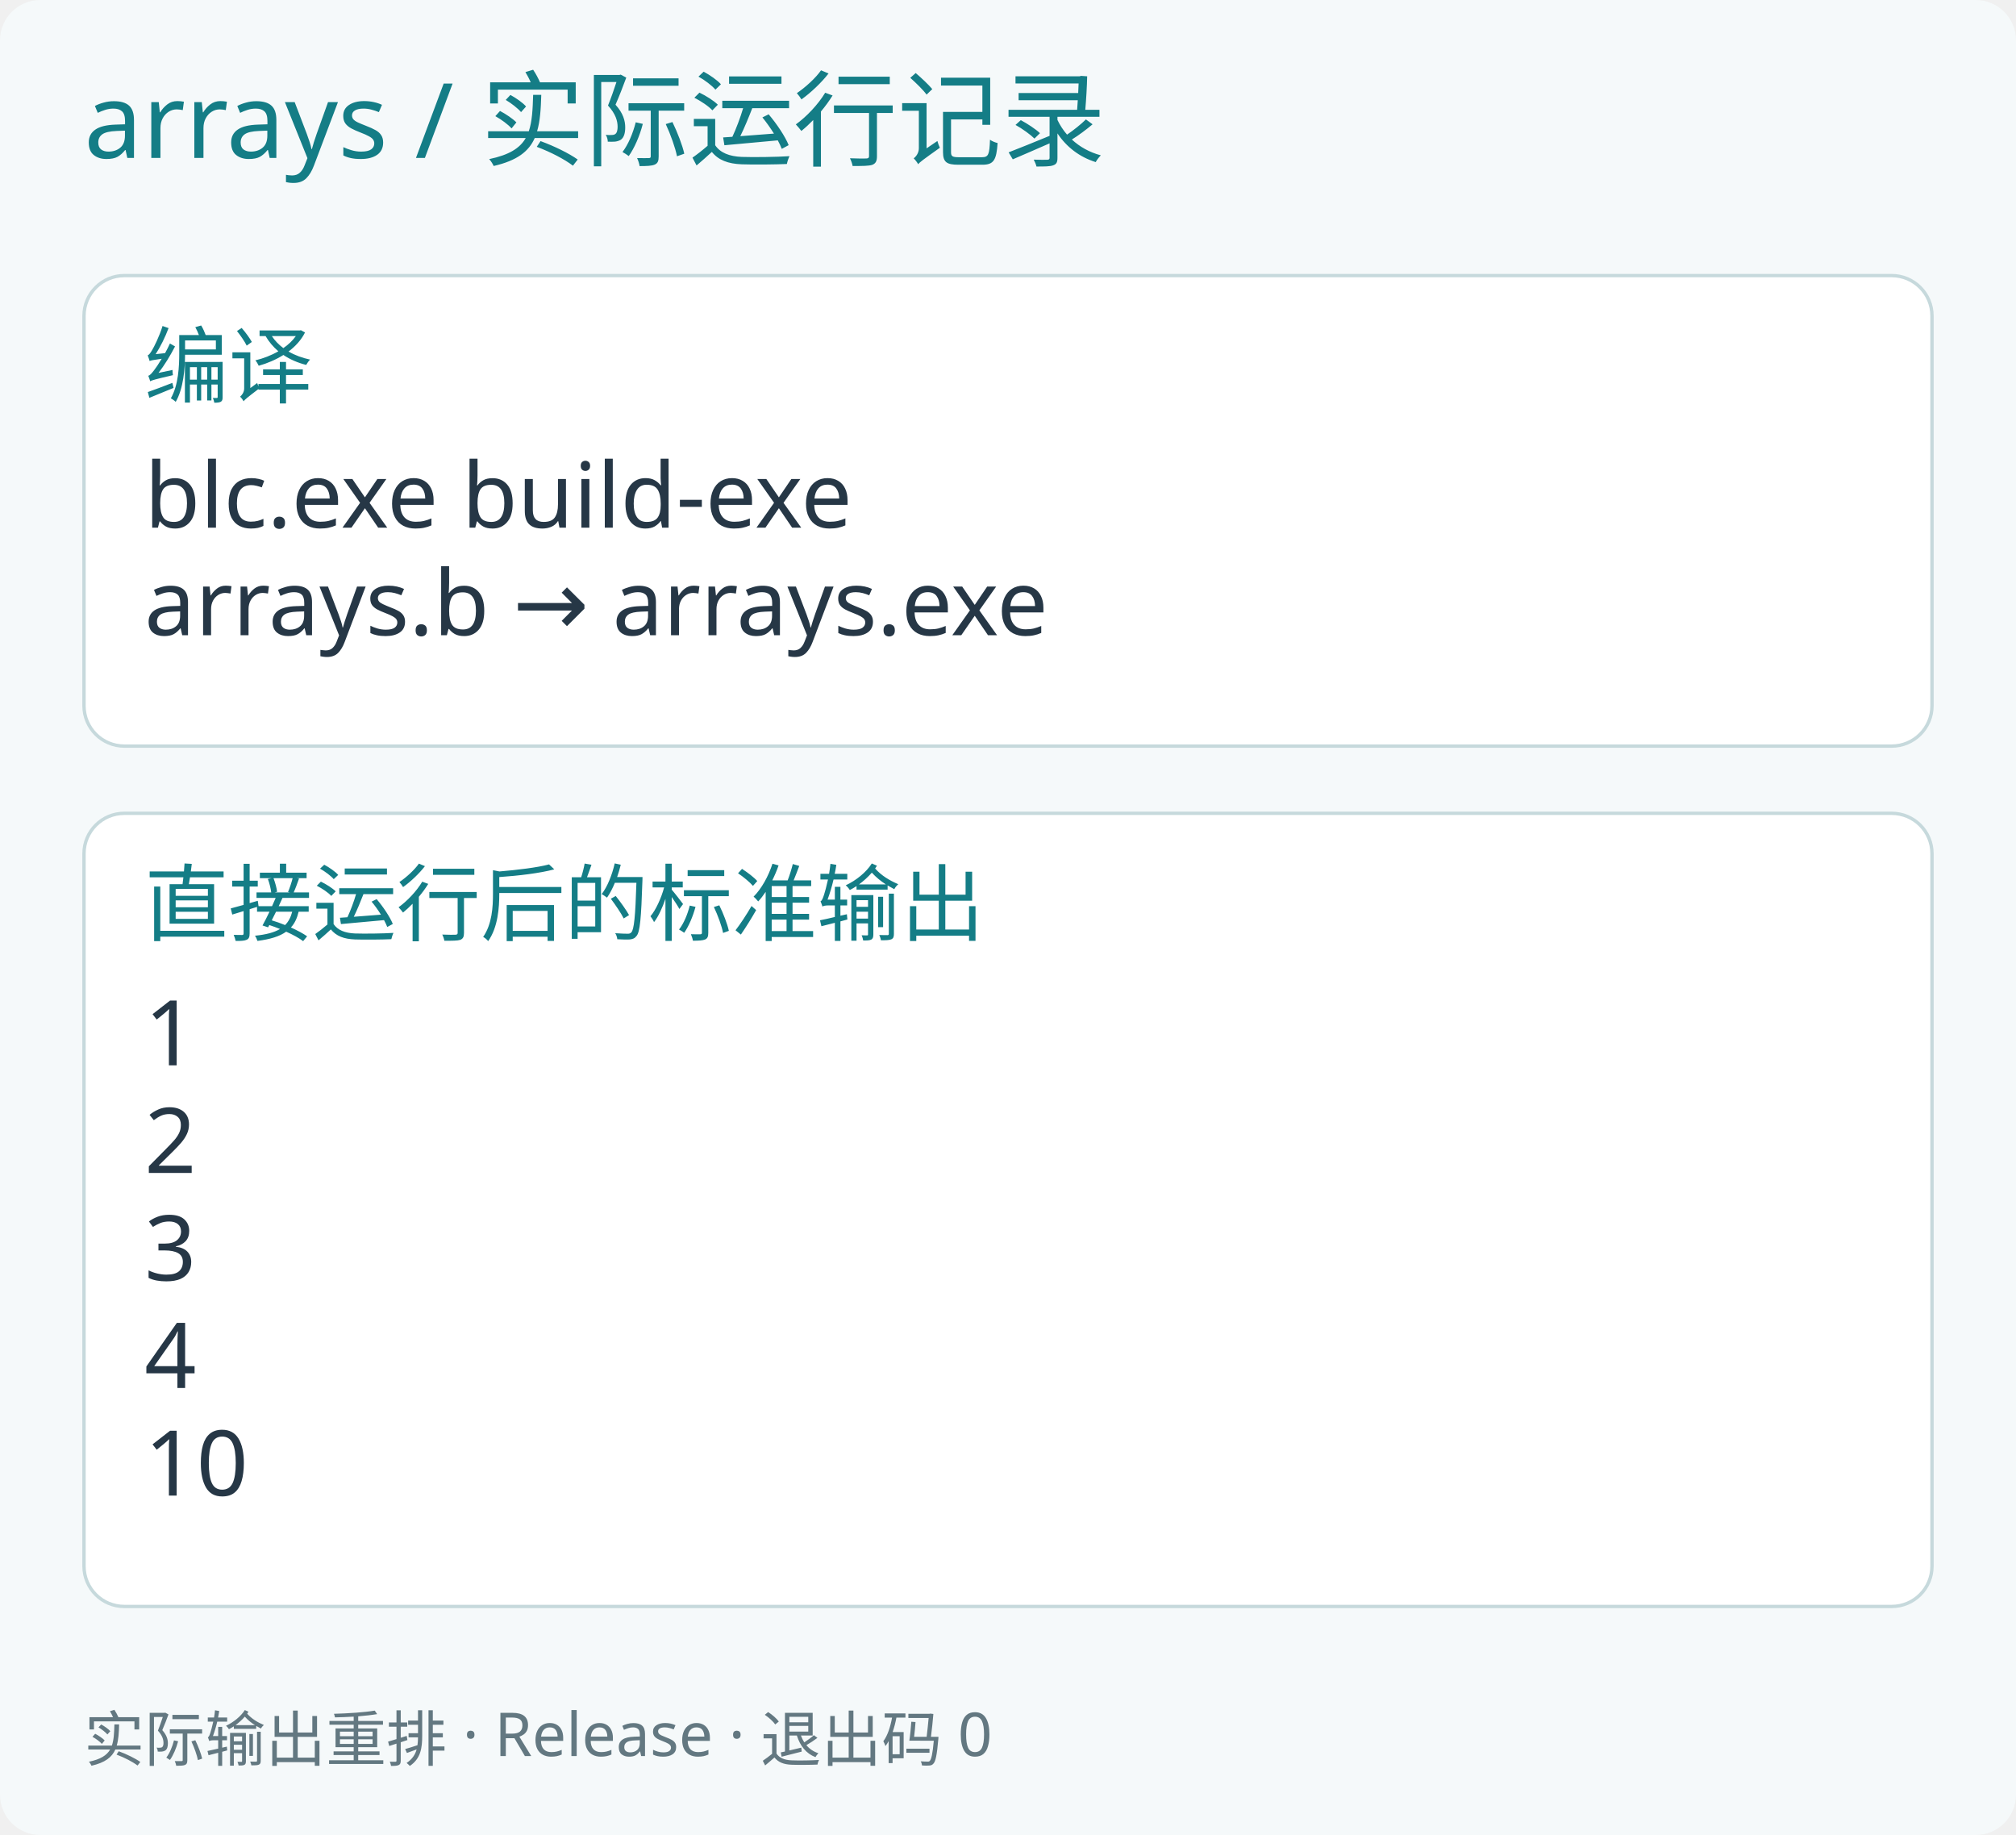
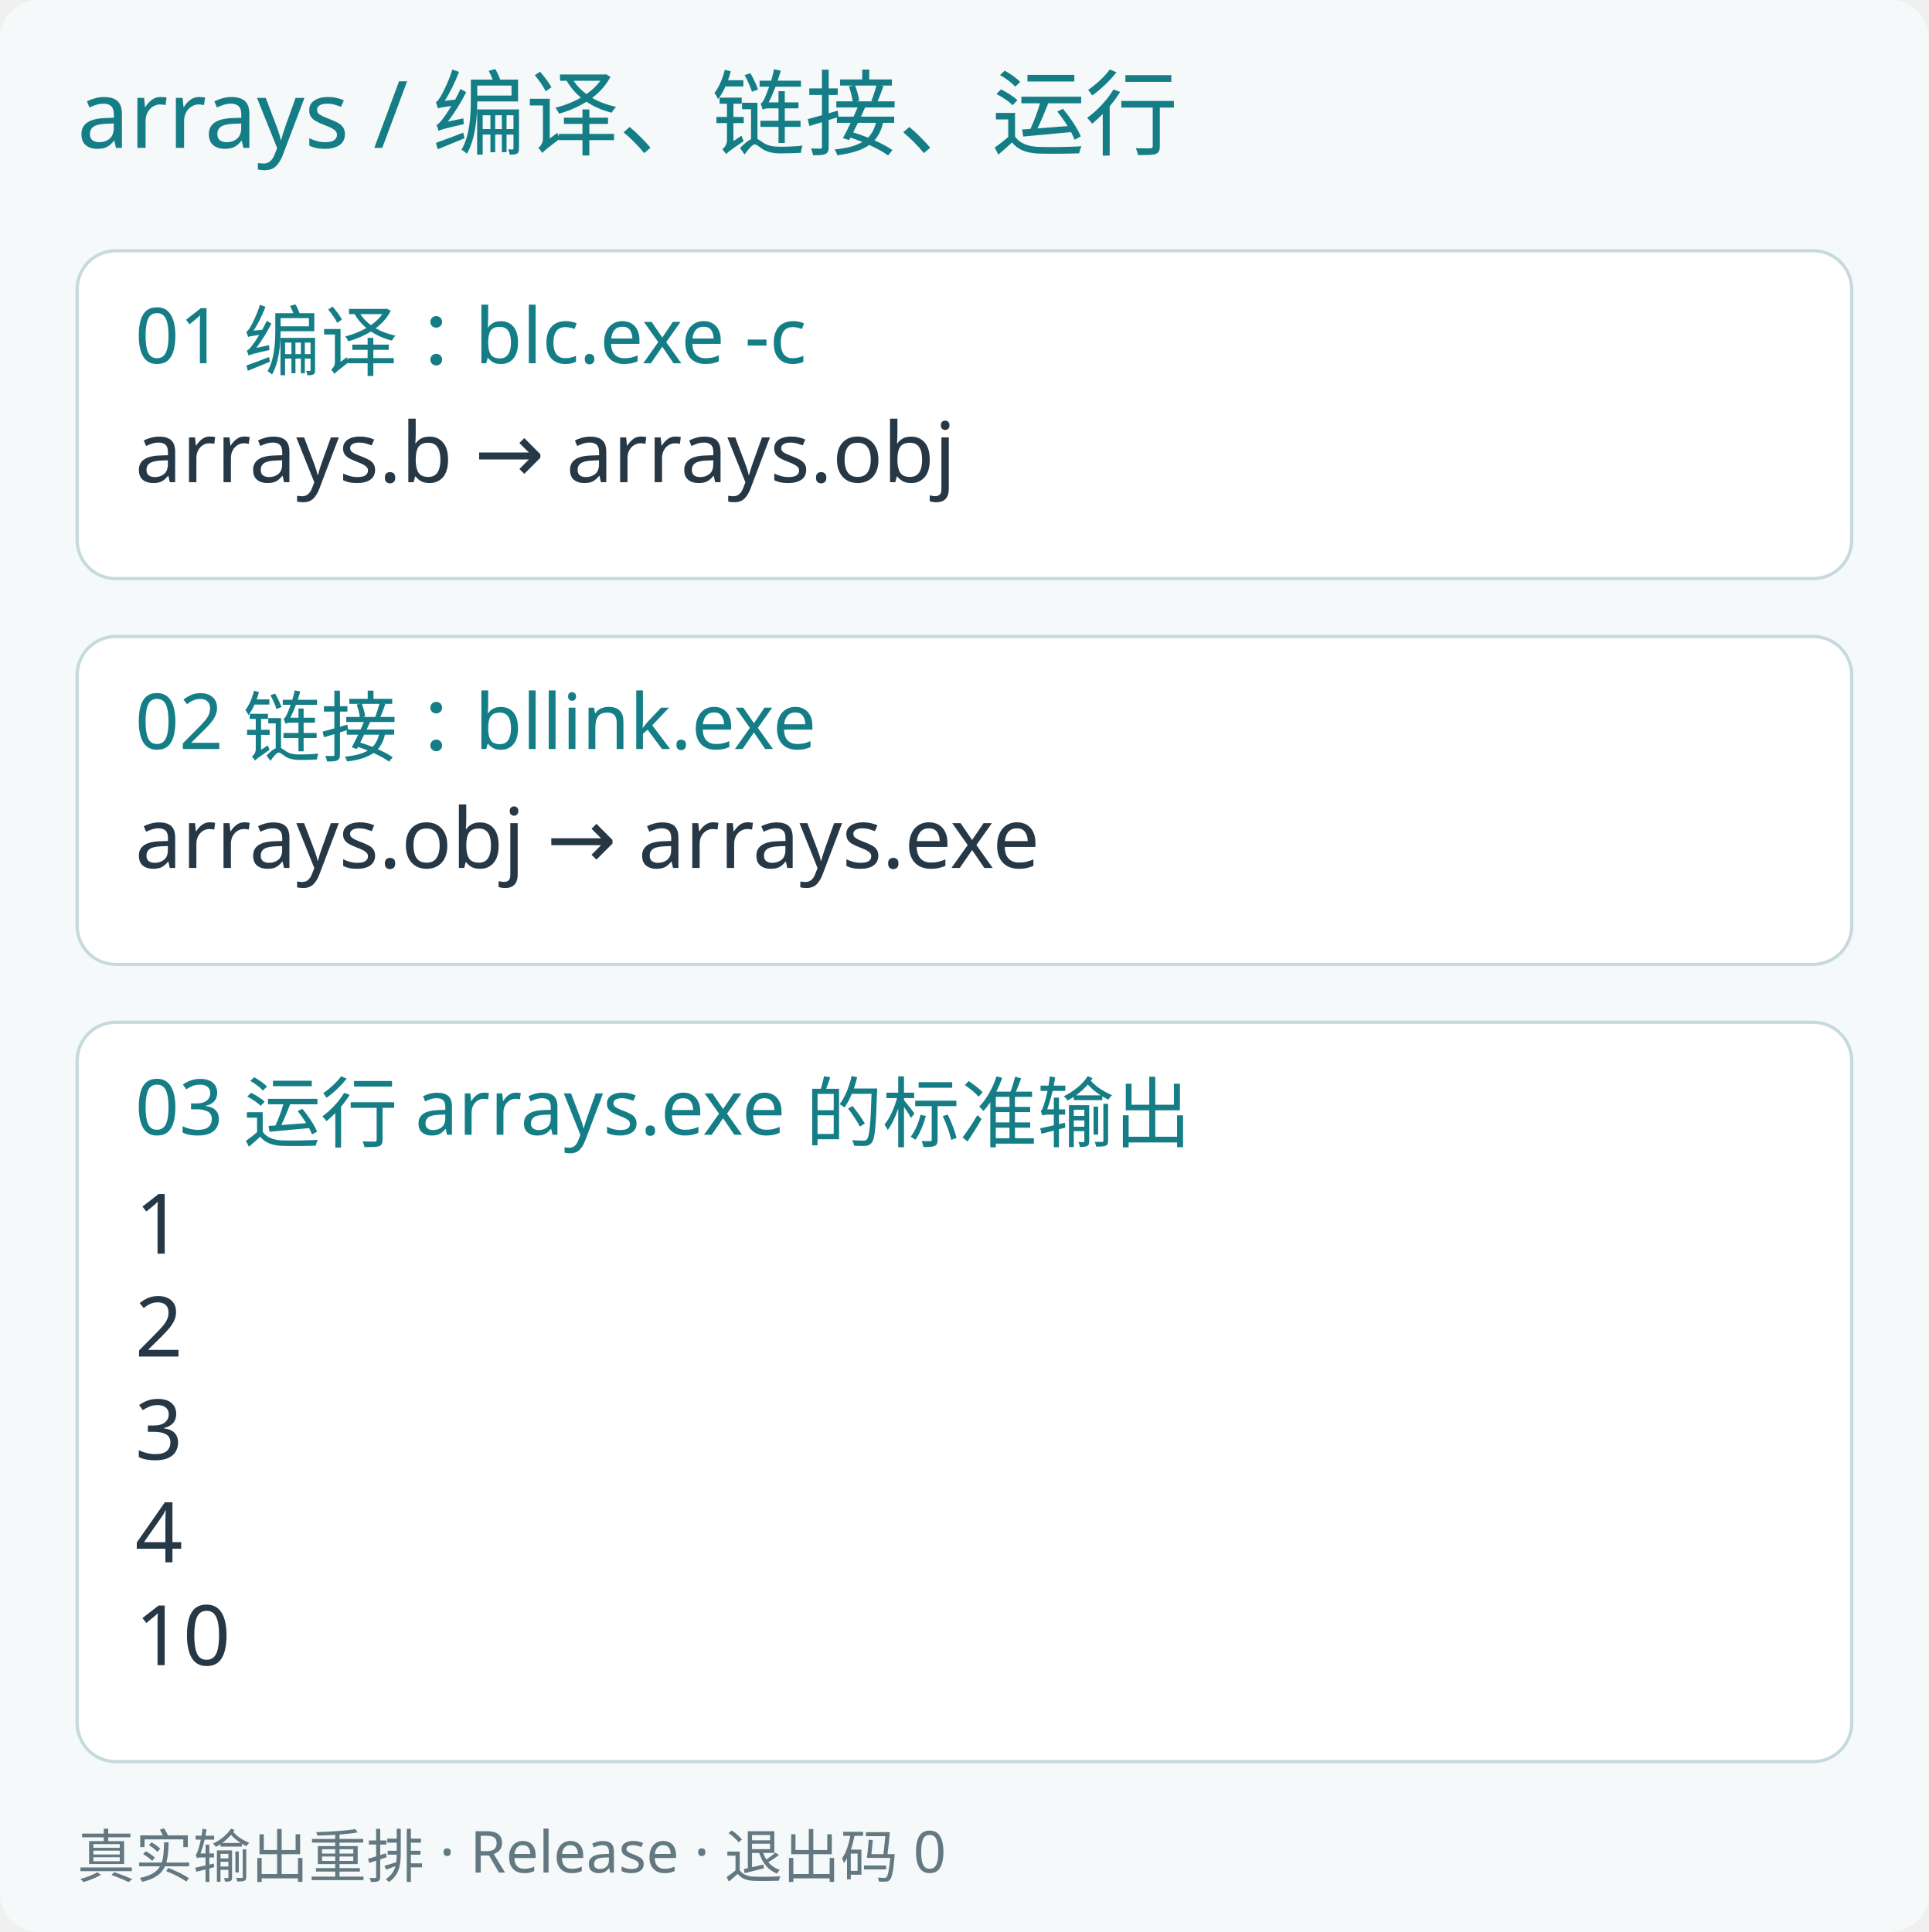
- <svg xmlns="http://www.w3.org/2000/svg" width="600" height="546">
-   <rect width="600" height="546" rx="12" fill="#f5f9fa" />
-   <text x="25" y="47" font-family="SimHei" font-size="31" fill="#147d86">arrays / 实际运行记录</text>
-   <rect x="25" y="82" width="550" height="140" rx="12" fill="#ffffff" stroke="#c6d9dc" />
-   <text x="43" y="118" font-family="SimHei" font-size="25" fill="#147d86">编译</text>
-   <text x="43" y="157" font-family="SimHei" font-size="27" fill="#263746">blc.exe build-exe</text>
-   <text x="43" y="189" font-family="SimHei" font-size="27" fill="#263746">arrays.b → arrays.exe</text>
-   <rect x="25" y="242" width="550" height="236" rx="12" fill="#ffffff" stroke="#c6d9dc" />
-   <text x="43" y="278" font-family="SimHei" font-size="25" fill="#147d86">直接运行后的标准输出</text>
-   <text x="43" y="317" font-family="SimHei" font-size="27" fill="#263746">1</text>
-   <text x="43" y="349" font-family="SimHei" font-size="27" fill="#263746">2</text>
-   <text x="43" y="381" font-family="SimHei" font-size="27" fill="#263746">3</text>
-   <text x="43" y="413" font-family="SimHei" font-size="27" fill="#263746">4</text>
-   <text x="43" y="445" font-family="SimHei" font-size="27" fill="#263746">10</text>
-   <text x="25" y="524" font-family="SimHei" font-size="18" fill="#637881">实际输出重排 · Release · 退出码 0</text>
+ <svg xmlns="http://www.w3.org/2000/svg" width="600" height="601">
+   <rect width="600" height="601" rx="12" fill="#f5f9fa" />
+   <text x="24" y="46" font-family="SimHei" font-size="29" fill="#147d86">arrays / 编译、链接、运行</text>
+   <rect x="24" y="78" width="552" height="102" rx="12" fill="white" stroke="#c6d9dc" />
+   <text x="42" y="113" font-family="SimHei" font-size="24" fill="#147d86">01 编译：blc.exe -c</text>
+   <text x="42" y="150" font-family="SimHei" font-size="26" fill="#263746">arrays.b → arrays.obj</text>
+   <rect x="24" y="198" width="552" height="102" rx="12" fill="white" stroke="#c6d9dc" />
+   <text x="42" y="233" font-family="SimHei" font-size="24" fill="#147d86">02 链接：bllink.exe</text>
+   <text x="42" y="270" font-family="SimHei" font-size="26" fill="#263746">arrays.obj → arrays.exe</text>
+   <rect x="24" y="318" width="552" height="230" rx="12" fill="white" stroke="#c6d9dc" />
+   <text x="42" y="353" font-family="SimHei" font-size="24" fill="#147d86">03 运行 arrays.exe 的标准输出</text>
+   <text x="42" y="390" font-family="SimHei" font-size="26" fill="#263746">1</text>
+   <text x="42" y="422" font-family="SimHei" font-size="26" fill="#263746">2</text>
+   <text x="42" y="454" font-family="SimHei" font-size="26" fill="#263746">3</text>
+   <text x="42" y="486" font-family="SimHei" font-size="26" fill="#263746">4</text>
+   <text x="42" y="518" font-family="SimHei" font-size="26" fill="#263746">10</text>
+   <text x="24" y="584" font-family="SimHei" font-size="18" fill="#637881">真实输出重排 · Release · 退出码 0</text>
</svg>
